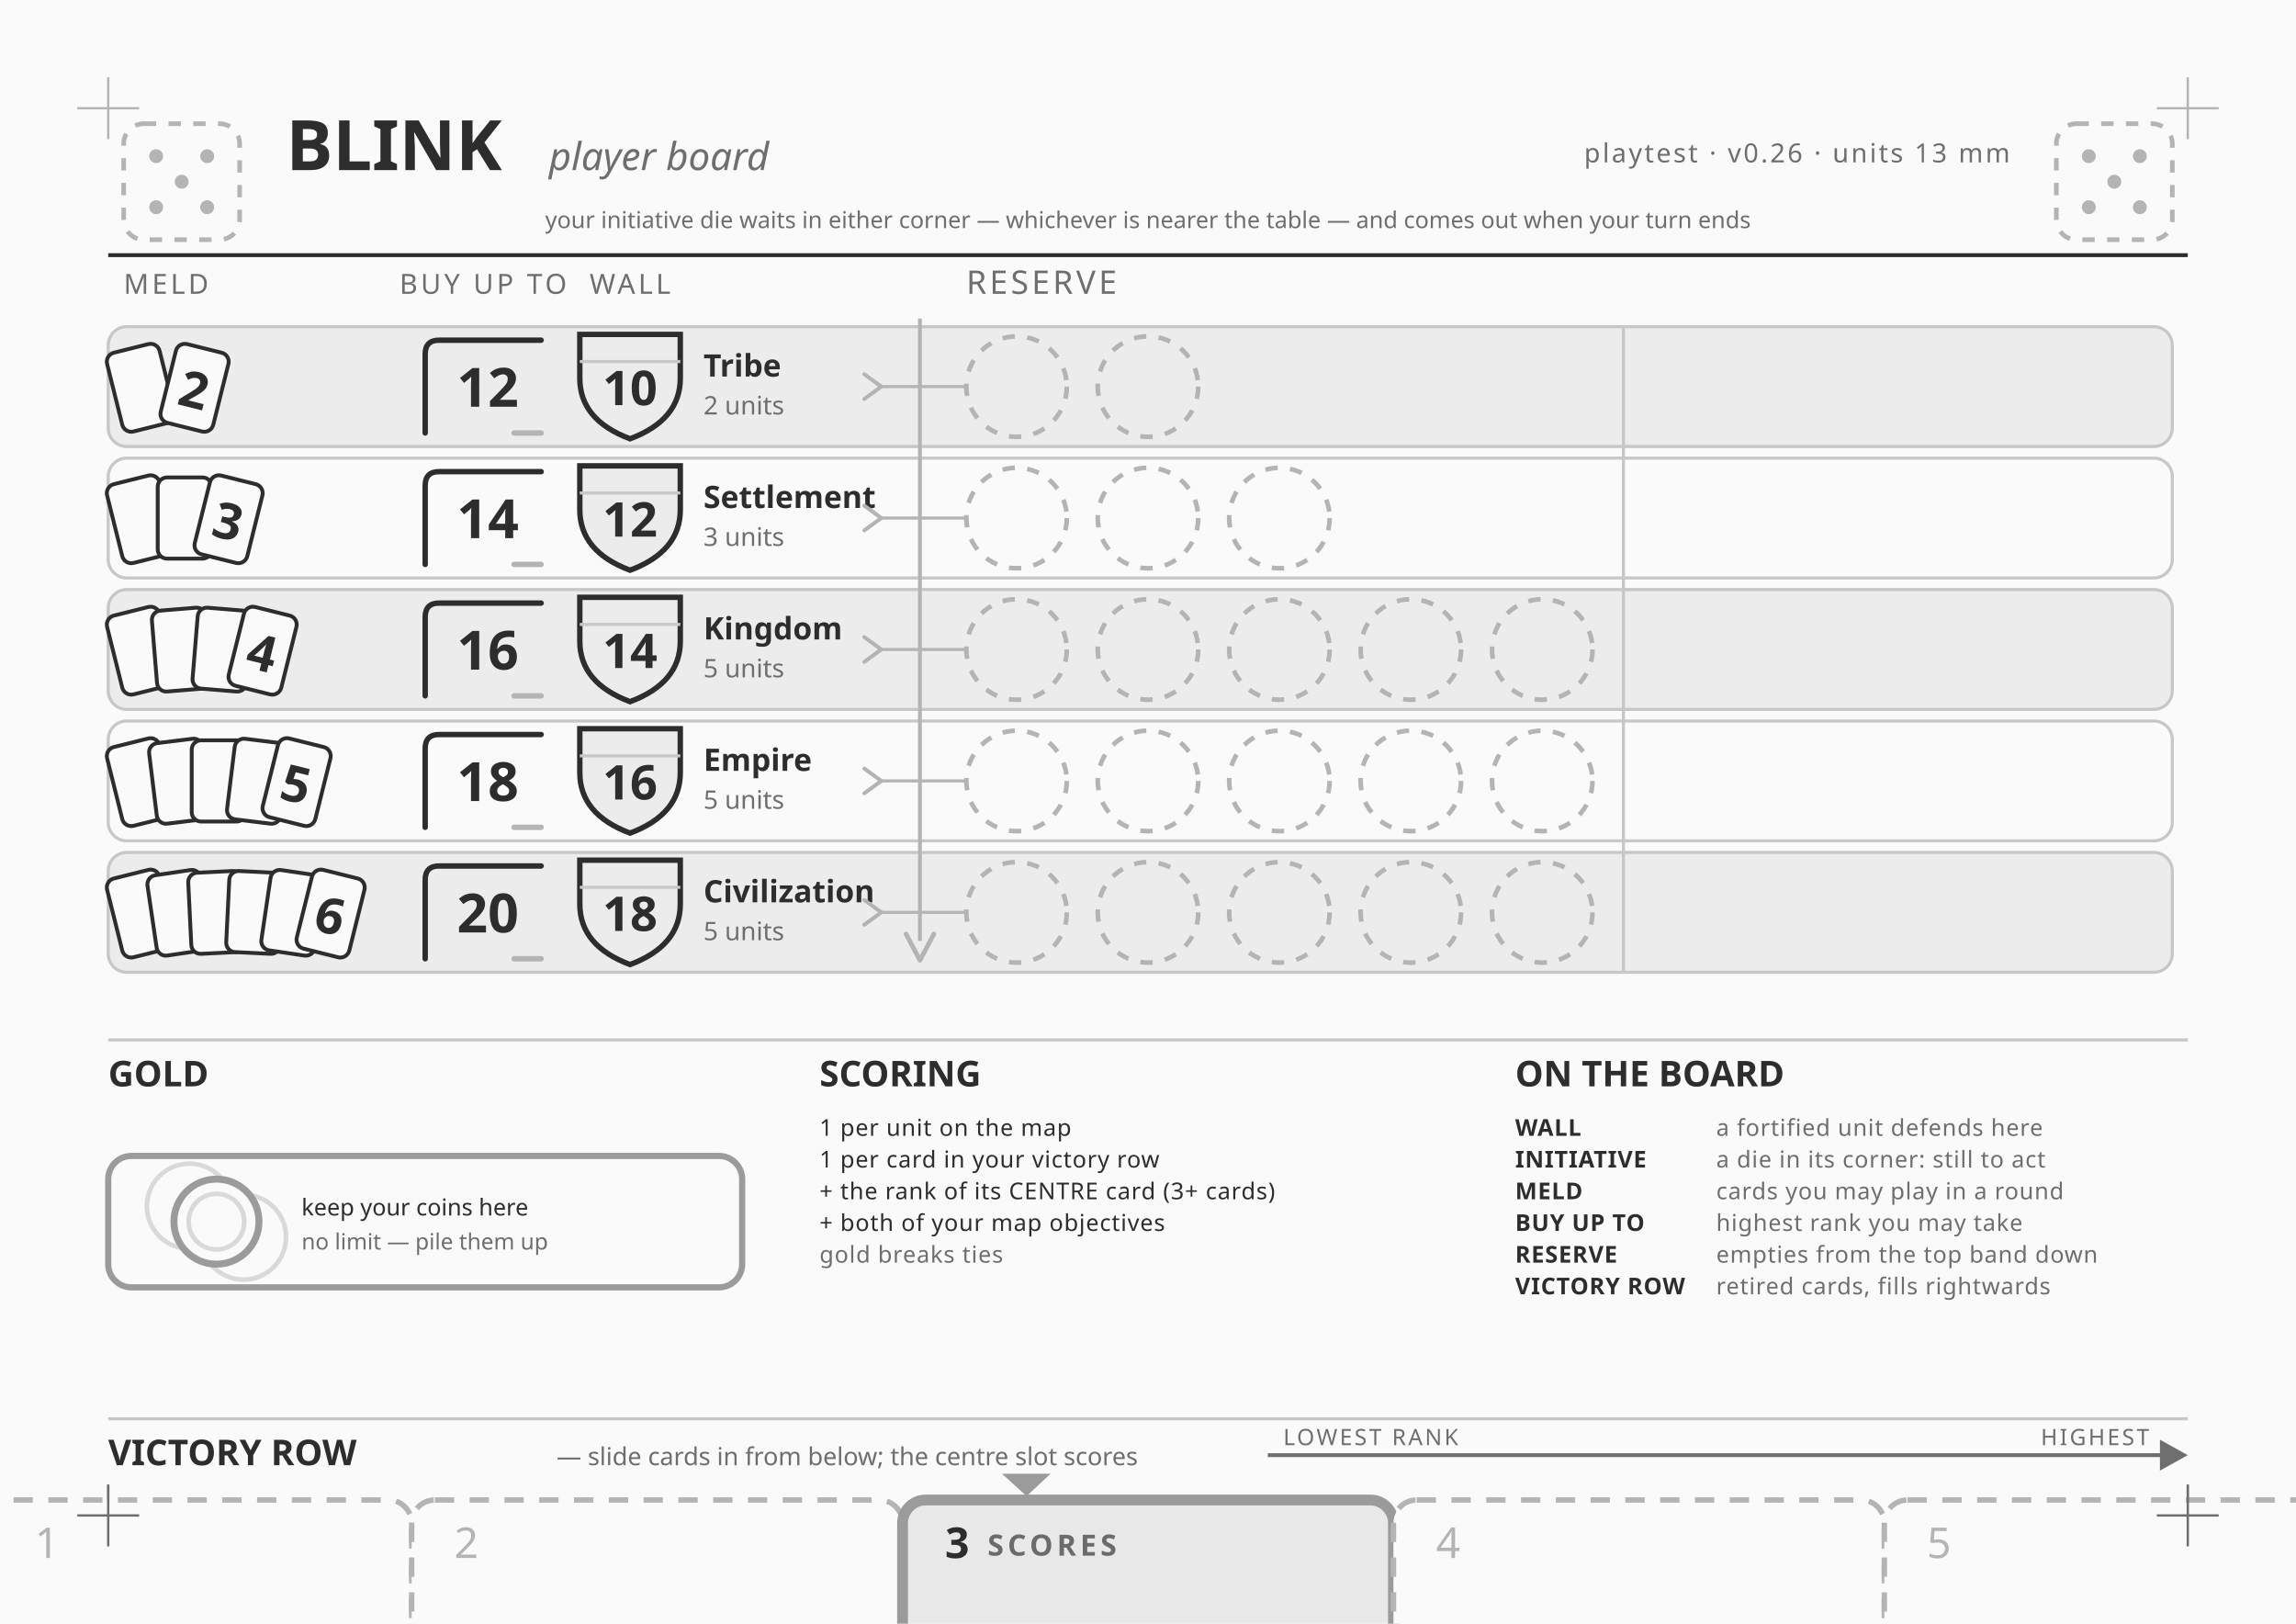
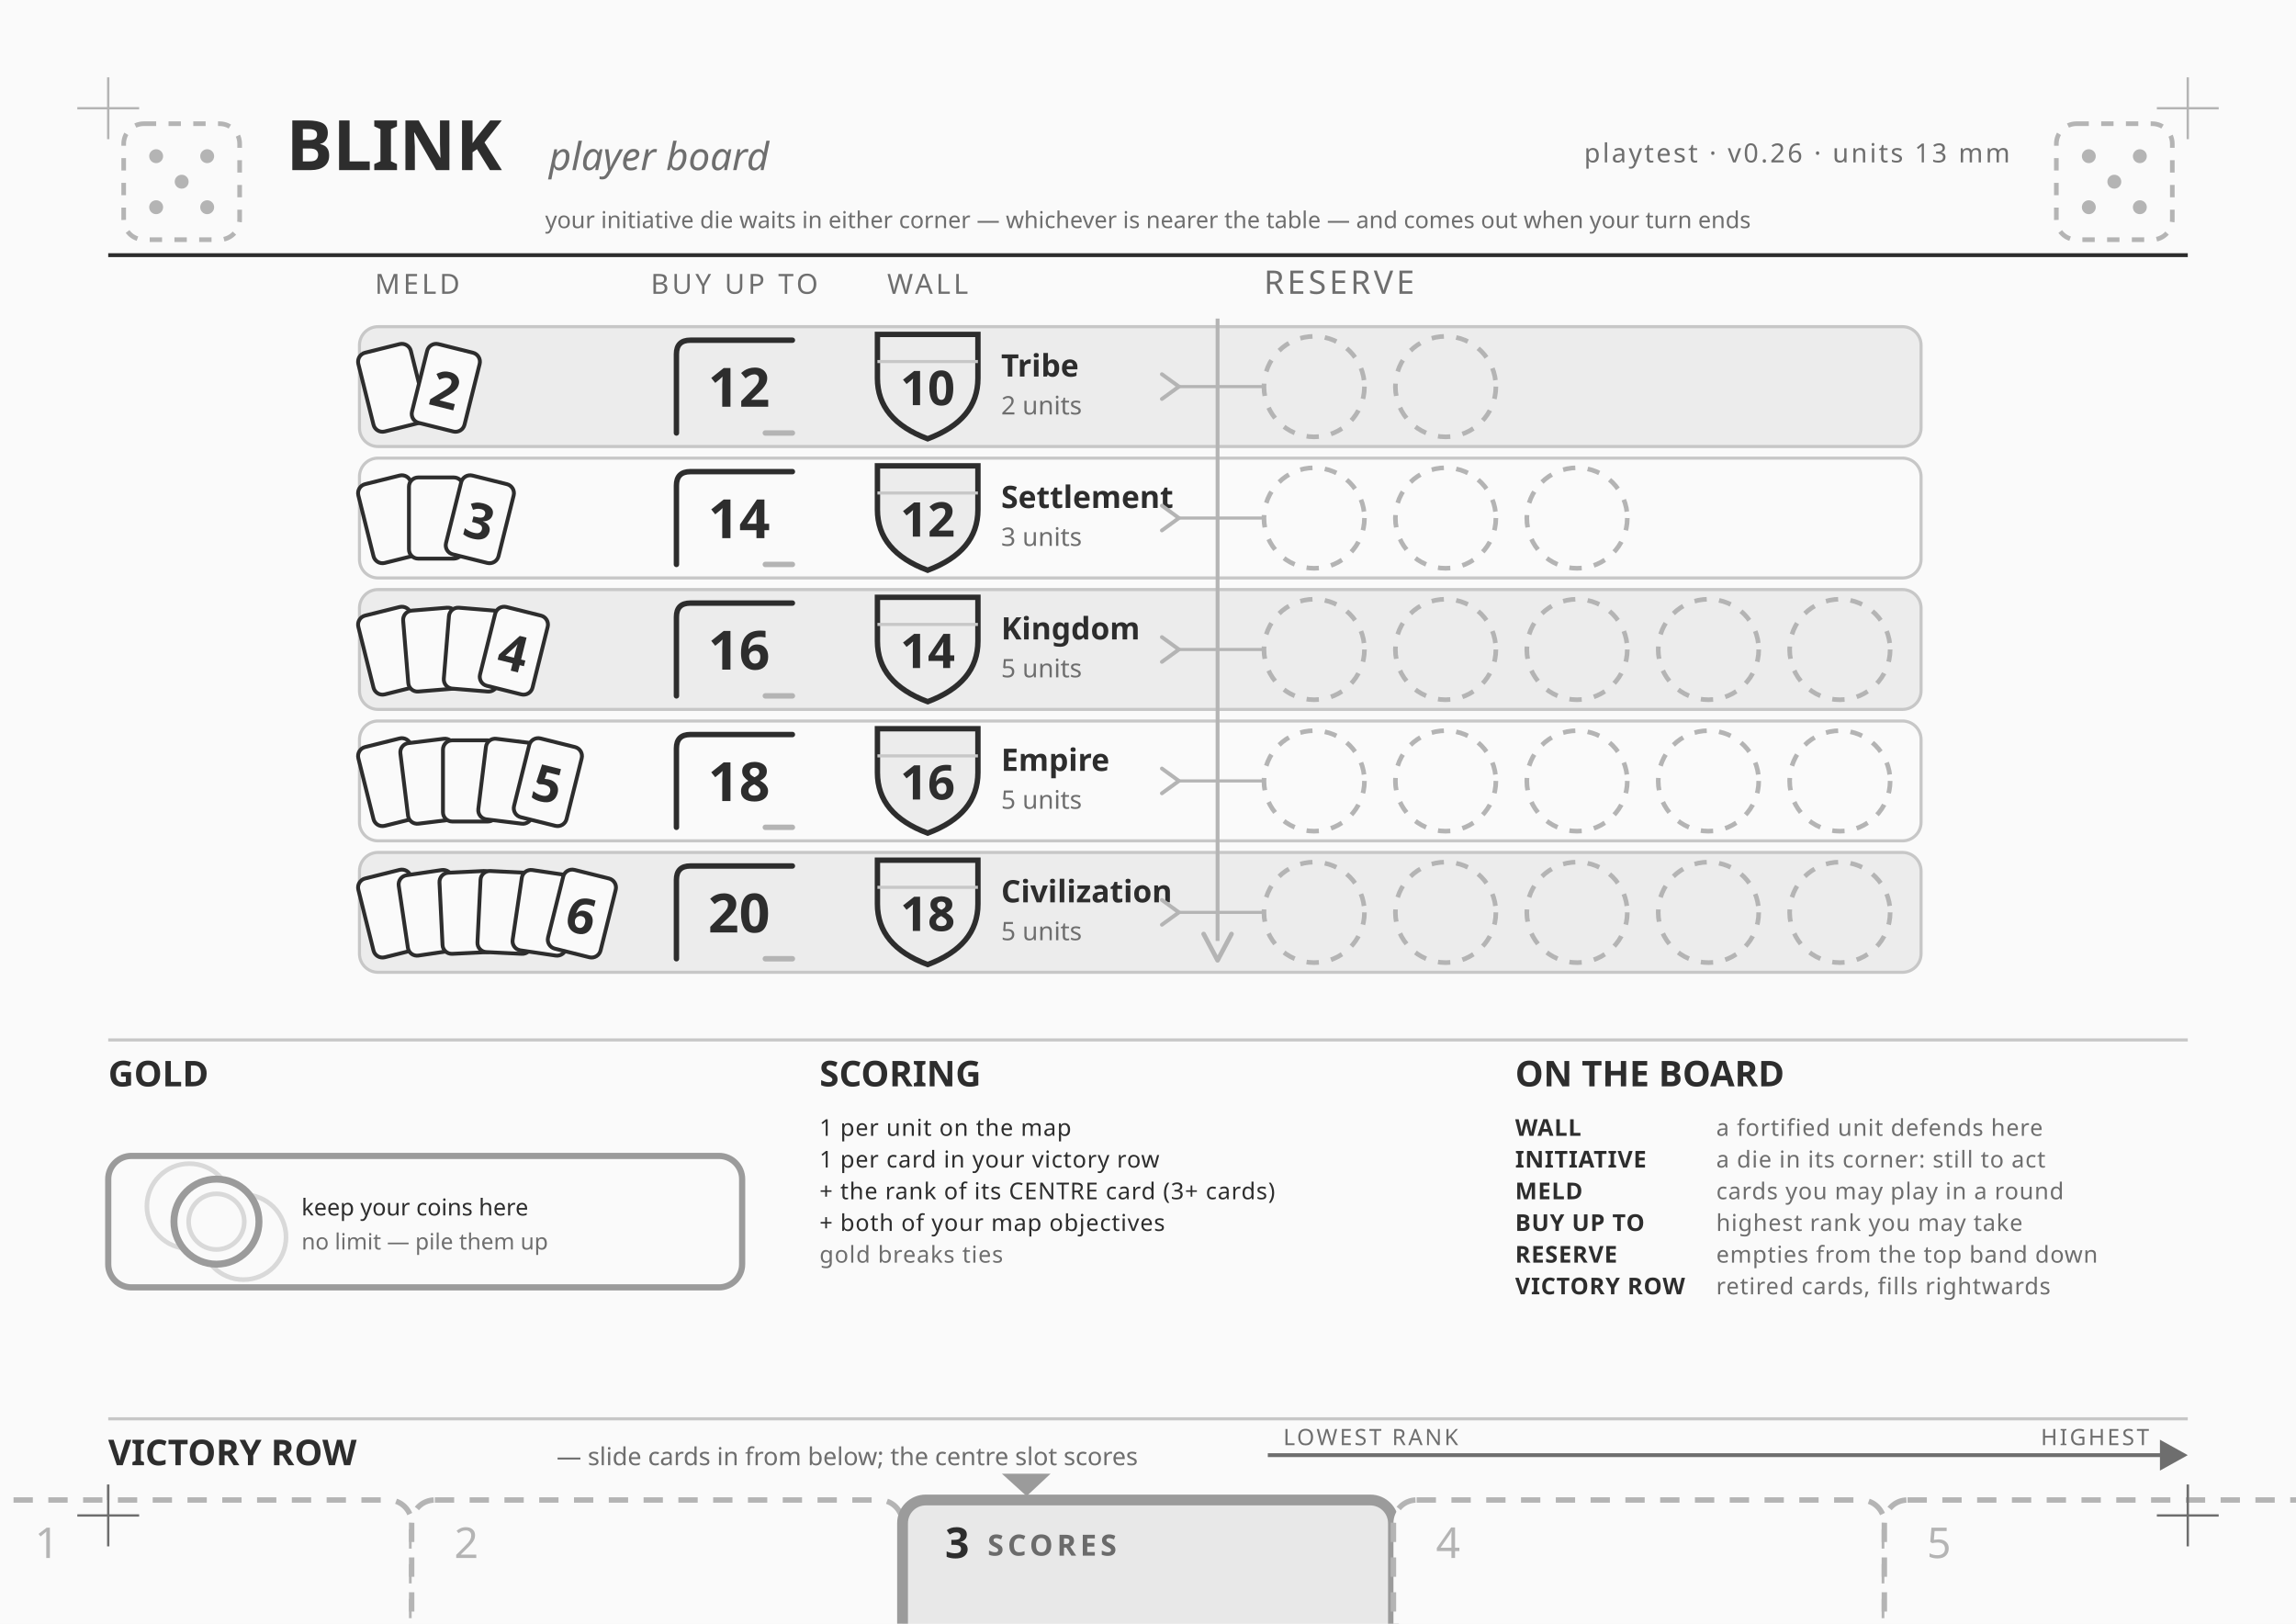
<svg xmlns="http://www.w3.org/2000/svg" width="297.0mm" height="210.0mm" viewBox="0 0 297.0 210.0">
  <defs>
    <pattern id="h-mountain" width="6" height="6" patternUnits="userSpaceOnUse">
      <rect width="6" height="6" fill="#fff" />
      <path d="M0 6 L6 0 M-1 1 L1 -1 M5 7 L7 5 M0 0 L6 6 M-1 5 L1 7 M5 -1 L7 1" stroke="#000" stroke-width=".55" />
    </pattern>
    <pattern id="h-forest" width="5" height="5" patternUnits="userSpaceOnUse">
      <rect width="5" height="5" fill="#fff" />
      <path d="M0 5 L5 0 M-1 1 L1 -1 M4 6 L6 4" stroke="#000" stroke-width=".6" />
    </pattern>
    <pattern id="h-plains" width="7" height="7" patternUnits="userSpaceOnUse">
      <rect width="7" height="7" fill="#fff" />
      <circle cx="1.6" cy="1.6" r=".65" fill="#000" />
      <circle cx="5.1" cy="5.1" r=".65" fill="#000" />
    </pattern>
    <pattern id="h-ocean" width="8" height="6" patternUnits="userSpaceOnUse">
      <rect width="8" height="6" fill="#fff" />
      <path d="M0 3 q2 -2.2 4 0 t4 0" fill="none" stroke="#000" stroke-width=".6" />
    </pattern>
  </defs>
  <rect x="0" y="0" width="297.0" height="210.0" fill="#FAFAFA" />
  <path d="M10.0 14.0 h8 M14.0 10.0 v8" stroke="#B4B4B4" stroke-width="0.3" />
  <path d="M279.0 14.0 h8 M283.0 10.0 v8" stroke="#B4B4B4" stroke-width="0.3" />
  <path d="M10.0 196.0 h8 M14.0 192.0 v8" stroke="#B4B4B4" stroke-width="0.3" />
  <path d="M279.0 196.0 h8 M283.0 192.0 v8" stroke="#B4B4B4" stroke-width="0.3" />
  <rect x="16.00" y="16.00" width="15.0" height="15.0" rx="2.6" fill="none" stroke="#B4B4B4" stroke-width="0.6" stroke-dasharray="1.6 1.6" />
  <circle cx="20.20" cy="20.20" r="0.9" fill="#B4B4B4" />
  <circle cx="26.80" cy="20.20" r="0.9" fill="#B4B4B4" />
  <circle cx="23.50" cy="23.50" r="0.9" fill="#B4B4B4" />
  <circle cx="20.20" cy="26.80" r="0.9" fill="#B4B4B4" />
  <circle cx="26.80" cy="26.80" r="0.9" fill="#B4B4B4" />
  <rect x="266.00" y="16.00" width="15.0" height="15.0" rx="2.6" fill="none" stroke="#B4B4B4" stroke-width="0.6" stroke-dasharray="1.6 1.6" />
  <circle cx="270.20" cy="20.20" r="0.9" fill="#B4B4B4" />
  <circle cx="276.80" cy="20.20" r="0.9" fill="#B4B4B4" />
  <circle cx="273.50" cy="23.50" r="0.9" fill="#B4B4B4" />
  <circle cx="270.20" cy="26.80" r="0.9" fill="#B4B4B4" />
  <circle cx="276.80" cy="26.80" r="0.9" fill="#B4B4B4" />
  <text x="37.00" y="22.00" font-family="IBM Plex Sans" font-size="9" fill="#2D2D2D" text-anchor="start" font-weight="600" letter-spacing="0" style="">BLINK</text>
  <text x="71.00" y="22.00" font-family="IBM Plex Sans" font-size="5" fill="#6E6E6E" text-anchor="start" font-weight="400" letter-spacing="0" style="font-style:italic">player board</text>
  <text x="260.00" y="21.00" font-family="IBM Plex Mono" font-size="3.4" fill="#6E6E6E" text-anchor="end" font-weight="400" letter-spacing="0.3" style="">playtest · v0.26 · units 13 mm</text>
  <text x="148.50" y="29.50" font-family="IBM Plex Mono" font-size="3.0" fill="#6E6E6E" text-anchor="middle" font-weight="400" letter-spacing="0" style="">your initiative die waits in either corner — whichever is nearer the table — and comes out when your turn ends</text>
  <line x1="14.0" y1="33.0" x2="283.0" y2="33.0" stroke="#2D2D2D" stroke-width="0.5" />
-   <text x="16.00" y="38.00" font-family="IBM Plex Mono" font-size="3.6" fill="#6E6E6E" text-anchor="start" font-weight="400" letter-spacing="0.4" style="">MELD</text>
-   <text x="62.50" y="38.00" font-family="IBM Plex Mono" font-size="3.6" fill="#6E6E6E" text-anchor="middle" font-weight="400" letter-spacing="0.4" style="">BUY UP TO</text>
-   <text x="81.50" y="38.00" font-family="IBM Plex Mono" font-size="3.6" fill="#6E6E6E" text-anchor="middle" font-weight="400" letter-spacing="0.4" style="">WALL</text>
-   <text x="125.00" y="38.00" font-family="IBM Plex Mono" font-size="4.2" fill="#6E6E6E" text-anchor="start" font-weight="400" letter-spacing="0.4" style="">RESERVE</text>
-   <rect x="14.0" y="42.25" width="267.0" height="15.5" rx="2.4" fill="#ECECEC" stroke="#C7C7C7" stroke-width="0.4" />
-   <g transform="rotate(-14.0 19.50 55.25)">
-     <rect x="16.00" y="44.75" width="7.0" height="10.5" rx="1.2" fill="#FAFAFA" stroke="#2D2D2D" stroke-width="0.5" />
-   </g>
-   <g transform="rotate(14.0 23.90 55.25)">
-     <rect x="20.40" y="44.75" width="7.0" height="10.5" rx="1.2" fill="#FAFAFA" stroke="#2D2D2D" stroke-width="0.5" />
-     <text x="23.90" y="52.60" font-family="IBM Plex Sans" font-size="6.5" fill="#2D2D2D" text-anchor="middle" font-weight="700" letter-spacing="0" style="">2</text>
-   </g>
-   <path d="M55.00 56.00 L55.00 45.80 Q55.00 44.00 56.80 44.00 L70.00 44.00" fill="none" stroke="#2D2D2D" stroke-width="0.7" stroke-linecap="round" />
-   <path d="M70.00 56.00 l-3.5 0" fill="none" stroke="#B4B4B4" stroke-width="0.7" stroke-linecap="round" />
-   <text x="63.10" y="52.60" font-family="IBM Plex Sans" font-size="7.0" fill="#2D2D2D" text-anchor="middle" font-weight="700" letter-spacing="0" style="">12</text>
-   <path d="M75.00 43.25 h13.00 v5.67 q0 5.40 -6.50 7.83 q-6.50 -2.43 -6.50 -7.83 Z" fill="#ECECEC" stroke="#2D2D2D" stroke-width="0.7" />
-   <path d="M75.00 46.76 h13.00" stroke="#C7C7C7" stroke-width="0.4" fill="none" />
-   <text x="81.50" y="52.40" font-family="IBM Plex Sans" font-size="6.2" fill="#2D2D2D" text-anchor="middle" font-weight="600" letter-spacing="0" style="">10</text>
-   <text x="91.00" y="48.70" font-family="IBM Plex Sans" font-size="4.0" fill="#2D2D2D" text-anchor="start" font-weight="600" letter-spacing="0" style="">Tribe</text>
-   <text x="91.00" y="53.60" font-family="IBM Plex Mono" font-size="3.3" fill="#6E6E6E" text-anchor="start" font-weight="400" letter-spacing="0" style="">2 units</text>
-   <path d="M125.0 50.0 L114.0 50.0" fill="none" stroke="#B4B4B4" stroke-width="0.4" />
-   <path d="M111.8 48.4 l2.2 1.6 l-2.2 1.6" fill="none" stroke="#B4B4B4" stroke-width="0.5" stroke-linecap="round" stroke-linejoin="round" />
-   <circle cx="131.50" cy="50.00" r="6.50" fill="none" stroke="#B4B4B4" stroke-width="0.6" stroke-dasharray="1.6 1.6" />
-   <circle cx="148.50" cy="50.00" r="6.50" fill="none" stroke="#B4B4B4" stroke-width="0.6" stroke-dasharray="1.6 1.6" />
-   <rect x="14.0" y="59.25" width="267.0" height="15.5" rx="2.4" fill="#FAFAFA" stroke="#C7C7C7" stroke-width="0.4" />
-   <g transform="rotate(-14.0 19.50 72.25)">
-     <rect x="16.00" y="61.75" width="7.0" height="10.5" rx="1.2" fill="#FAFAFA" stroke="#2D2D2D" stroke-width="0.5" />
-   </g>
-   <g transform="rotate(0.0 23.90 72.25)">
-     <rect x="20.40" y="61.75" width="7.0" height="10.5" rx="1.2" fill="#FAFAFA" stroke="#2D2D2D" stroke-width="0.5" />
-   </g>
-   <g transform="rotate(14.0 28.30 72.25)">
-     <rect x="24.80" y="61.75" width="7.0" height="10.5" rx="1.2" fill="#FAFAFA" stroke="#2D2D2D" stroke-width="0.5" />
-     <text x="28.30" y="69.60" font-family="IBM Plex Sans" font-size="6.5" fill="#2D2D2D" text-anchor="middle" font-weight="700" letter-spacing="0" style="">3</text>
-   </g>
-   <path d="M55.00 73.00 L55.00 62.80 Q55.00 61.00 56.80 61.00 L70.00 61.00" fill="none" stroke="#2D2D2D" stroke-width="0.7" stroke-linecap="round" />
-   <path d="M70.00 73.00 l-3.5 0" fill="none" stroke="#B4B4B4" stroke-width="0.7" stroke-linecap="round" />
-   <text x="63.10" y="69.60" font-family="IBM Plex Sans" font-size="7.0" fill="#2D2D2D" text-anchor="middle" font-weight="700" letter-spacing="0" style="">14</text>
-   <path d="M75.00 60.25 h13.00 v5.67 q0 5.40 -6.50 7.83 q-6.50 -2.43 -6.50 -7.83 Z" fill="#ECECEC" stroke="#2D2D2D" stroke-width="0.7" />
-   <path d="M75.00 63.76 h13.00" stroke="#C7C7C7" stroke-width="0.4" fill="none" />
-   <text x="81.50" y="69.40" font-family="IBM Plex Sans" font-size="6.2" fill="#2D2D2D" text-anchor="middle" font-weight="600" letter-spacing="0" style="">12</text>
-   <text x="91.00" y="65.70" font-family="IBM Plex Sans" font-size="4.0" fill="#2D2D2D" text-anchor="start" font-weight="600" letter-spacing="0" style="">Settlement</text>
-   <text x="91.00" y="70.60" font-family="IBM Plex Mono" font-size="3.3" fill="#6E6E6E" text-anchor="start" font-weight="400" letter-spacing="0" style="">3 units</text>
-   <path d="M125.0 67.0 L114.0 67.0" fill="none" stroke="#B4B4B4" stroke-width="0.4" />
-   <path d="M111.8 65.4 l2.2 1.6 l-2.2 1.6" fill="none" stroke="#B4B4B4" stroke-width="0.5" stroke-linecap="round" stroke-linejoin="round" />
-   <circle cx="131.50" cy="67.00" r="6.50" fill="none" stroke="#B4B4B4" stroke-width="0.6" stroke-dasharray="1.6 1.6" />
-   <circle cx="148.50" cy="67.00" r="6.50" fill="none" stroke="#B4B4B4" stroke-width="0.6" stroke-dasharray="1.6 1.6" />
-   <circle cx="165.50" cy="67.00" r="6.50" fill="none" stroke="#B4B4B4" stroke-width="0.6" stroke-dasharray="1.6 1.6" />
-   <rect x="14.0" y="76.25" width="267.0" height="15.5" rx="2.4" fill="#ECECEC" stroke="#C7C7C7" stroke-width="0.4" />
-   <g transform="rotate(-14.0 19.50 89.25)">
-     <rect x="16.00" y="78.75" width="7.0" height="10.5" rx="1.2" fill="#FAFAFA" stroke="#2D2D2D" stroke-width="0.5" />
-   </g>
-   <g transform="rotate(-4.7 23.90 89.25)">
-     <rect x="20.40" y="78.75" width="7.0" height="10.5" rx="1.2" fill="#FAFAFA" stroke="#2D2D2D" stroke-width="0.5" />
-   </g>
-   <g transform="rotate(4.7 28.30 89.25)">
-     <rect x="24.80" y="78.75" width="7.0" height="10.5" rx="1.2" fill="#FAFAFA" stroke="#2D2D2D" stroke-width="0.5" />
-   </g>
-   <g transform="rotate(14.0 32.70 89.25)">
-     <rect x="29.20" y="78.75" width="7.0" height="10.5" rx="1.2" fill="#FAFAFA" stroke="#2D2D2D" stroke-width="0.5" />
-     <text x="32.70" y="86.60" font-family="IBM Plex Sans" font-size="6.5" fill="#2D2D2D" text-anchor="middle" font-weight="700" letter-spacing="0" style="">4</text>
-   </g>
-   <path d="M55.00 90.00 L55.00 79.80 Q55.00 78.00 56.80 78.00 L70.00 78.00" fill="none" stroke="#2D2D2D" stroke-width="0.7" stroke-linecap="round" />
-   <path d="M70.00 90.00 l-3.5 0" fill="none" stroke="#B4B4B4" stroke-width="0.7" stroke-linecap="round" />
-   <text x="63.10" y="86.60" font-family="IBM Plex Sans" font-size="7.0" fill="#2D2D2D" text-anchor="middle" font-weight="700" letter-spacing="0" style="">16</text>
-   <path d="M75.00 77.25 h13.00 v5.67 q0 5.40 -6.50 7.83 q-6.50 -2.43 -6.50 -7.83 Z" fill="#ECECEC" stroke="#2D2D2D" stroke-width="0.7" />
-   <path d="M75.00 80.76 h13.00" stroke="#C7C7C7" stroke-width="0.4" fill="none" />
-   <text x="81.50" y="86.40" font-family="IBM Plex Sans" font-size="6.2" fill="#2D2D2D" text-anchor="middle" font-weight="600" letter-spacing="0" style="">14</text>
-   <text x="91.00" y="82.70" font-family="IBM Plex Sans" font-size="4.0" fill="#2D2D2D" text-anchor="start" font-weight="600" letter-spacing="0" style="">Kingdom</text>
-   <text x="91.00" y="87.60" font-family="IBM Plex Mono" font-size="3.3" fill="#6E6E6E" text-anchor="start" font-weight="400" letter-spacing="0" style="">5 units</text>
-   <path d="M125.0 84.0 L114.0 84.0" fill="none" stroke="#B4B4B4" stroke-width="0.4" />
-   <path d="M111.8 82.4 l2.2 1.6 l-2.2 1.6" fill="none" stroke="#B4B4B4" stroke-width="0.5" stroke-linecap="round" stroke-linejoin="round" />
-   <circle cx="131.50" cy="84.00" r="6.50" fill="none" stroke="#B4B4B4" stroke-width="0.6" stroke-dasharray="1.6 1.6" />
-   <circle cx="148.50" cy="84.00" r="6.50" fill="none" stroke="#B4B4B4" stroke-width="0.6" stroke-dasharray="1.6 1.6" />
-   <circle cx="165.50" cy="84.00" r="6.50" fill="none" stroke="#B4B4B4" stroke-width="0.6" stroke-dasharray="1.6 1.6" />
-   <circle cx="182.50" cy="84.00" r="6.50" fill="none" stroke="#B4B4B4" stroke-width="0.6" stroke-dasharray="1.6 1.6" />
-   <circle cx="199.50" cy="84.00" r="6.50" fill="none" stroke="#B4B4B4" stroke-width="0.6" stroke-dasharray="1.6 1.6" />
-   <rect x="14.0" y="93.25" width="267.0" height="15.5" rx="2.4" fill="#FAFAFA" stroke="#C7C7C7" stroke-width="0.4" />
-   <g transform="rotate(-14.0 19.50 106.25)">
-     <rect x="16.00" y="95.75" width="7.0" height="10.5" rx="1.2" fill="#FAFAFA" stroke="#2D2D2D" stroke-width="0.5" />
-   </g>
-   <g transform="rotate(-7.0 23.90 106.25)">
-     <rect x="20.40" y="95.75" width="7.0" height="10.5" rx="1.2" fill="#FAFAFA" stroke="#2D2D2D" stroke-width="0.5" />
-   </g>
-   <g transform="rotate(0.0 28.30 106.25)">
-     <rect x="24.80" y="95.75" width="7.0" height="10.5" rx="1.2" fill="#FAFAFA" stroke="#2D2D2D" stroke-width="0.5" />
-   </g>
-   <g transform="rotate(7.0 32.70 106.25)">
-     <rect x="29.20" y="95.75" width="7.0" height="10.5" rx="1.2" fill="#FAFAFA" stroke="#2D2D2D" stroke-width="0.5" />
-   </g>
-   <g transform="rotate(14.0 37.10 106.25)">
-     <rect x="33.60" y="95.75" width="7.0" height="10.5" rx="1.2" fill="#FAFAFA" stroke="#2D2D2D" stroke-width="0.5" />
-     <text x="37.10" y="103.60" font-family="IBM Plex Sans" font-size="6.5" fill="#2D2D2D" text-anchor="middle" font-weight="700" letter-spacing="0" style="">5</text>
-   </g>
-   <path d="M55.00 107.00 L55.00 96.80 Q55.00 95.00 56.80 95.00 L70.00 95.00" fill="none" stroke="#2D2D2D" stroke-width="0.7" stroke-linecap="round" />
-   <path d="M70.00 107.00 l-3.5 0" fill="none" stroke="#B4B4B4" stroke-width="0.7" stroke-linecap="round" />
-   <text x="63.10" y="103.60" font-family="IBM Plex Sans" font-size="7.0" fill="#2D2D2D" text-anchor="middle" font-weight="700" letter-spacing="0" style="">18</text>
-   <path d="M75.00 94.25 h13.00 v5.67 q0 5.40 -6.50 7.83 q-6.50 -2.43 -6.50 -7.83 Z" fill="#ECECEC" stroke="#2D2D2D" stroke-width="0.7" />
-   <path d="M75.00 97.76 h13.00" stroke="#C7C7C7" stroke-width="0.4" fill="none" />
-   <text x="81.50" y="103.40" font-family="IBM Plex Sans" font-size="6.2" fill="#2D2D2D" text-anchor="middle" font-weight="600" letter-spacing="0" style="">16</text>
-   <text x="91.00" y="99.70" font-family="IBM Plex Sans" font-size="4.0" fill="#2D2D2D" text-anchor="start" font-weight="600" letter-spacing="0" style="">Empire</text>
-   <text x="91.00" y="104.60" font-family="IBM Plex Mono" font-size="3.3" fill="#6E6E6E" text-anchor="start" font-weight="400" letter-spacing="0" style="">5 units</text>
-   <path d="M125.0 101.0 L114.0 101.0" fill="none" stroke="#B4B4B4" stroke-width="0.4" />
-   <path d="M111.8 99.4 l2.2 1.6 l-2.2 1.6" fill="none" stroke="#B4B4B4" stroke-width="0.5" stroke-linecap="round" stroke-linejoin="round" />
-   <circle cx="131.50" cy="101.00" r="6.50" fill="none" stroke="#B4B4B4" stroke-width="0.6" stroke-dasharray="1.6 1.6" />
-   <circle cx="148.50" cy="101.00" r="6.50" fill="none" stroke="#B4B4B4" stroke-width="0.6" stroke-dasharray="1.6 1.6" />
-   <circle cx="165.50" cy="101.00" r="6.50" fill="none" stroke="#B4B4B4" stroke-width="0.6" stroke-dasharray="1.6 1.6" />
-   <circle cx="182.50" cy="101.00" r="6.50" fill="none" stroke="#B4B4B4" stroke-width="0.6" stroke-dasharray="1.6 1.6" />
-   <circle cx="199.50" cy="101.00" r="6.50" fill="none" stroke="#B4B4B4" stroke-width="0.6" stroke-dasharray="1.6 1.6" />
-   <rect x="14.0" y="110.25" width="267.0" height="15.5" rx="2.4" fill="#ECECEC" stroke="#C7C7C7" stroke-width="0.4" />
-   <g transform="rotate(-14.0 19.50 123.25)">
-     <rect x="16.00" y="112.75" width="7.0" height="10.5" rx="1.2" fill="#FAFAFA" stroke="#2D2D2D" stroke-width="0.5" />
-   </g>
-   <g transform="rotate(-8.4 23.90 123.25)">
-     <rect x="20.40" y="112.75" width="7.0" height="10.5" rx="1.2" fill="#FAFAFA" stroke="#2D2D2D" stroke-width="0.5" />
-   </g>
-   <g transform="rotate(-2.8 28.30 123.25)">
-     <rect x="24.80" y="112.75" width="7.0" height="10.5" rx="1.2" fill="#FAFAFA" stroke="#2D2D2D" stroke-width="0.5" />
-   </g>
-   <g transform="rotate(2.8 32.70 123.25)">
-     <rect x="29.20" y="112.75" width="7.0" height="10.5" rx="1.2" fill="#FAFAFA" stroke="#2D2D2D" stroke-width="0.5" />
-   </g>
-   <g transform="rotate(8.4 37.10 123.25)">
-     <rect x="33.60" y="112.75" width="7.0" height="10.5" rx="1.2" fill="#FAFAFA" stroke="#2D2D2D" stroke-width="0.5" />
-   </g>
-   <g transform="rotate(14.0 41.50 123.25)">
-     <rect x="38.00" y="112.75" width="7.0" height="10.5" rx="1.2" fill="#FAFAFA" stroke="#2D2D2D" stroke-width="0.5" />
-     <text x="41.50" y="120.60" font-family="IBM Plex Sans" font-size="6.5" fill="#2D2D2D" text-anchor="middle" font-weight="700" letter-spacing="0" style="">6</text>
-   </g>
-   <path d="M55.00 124.00 L55.00 113.80 Q55.00 112.00 56.80 112.00 L70.00 112.00" fill="none" stroke="#2D2D2D" stroke-width="0.7" stroke-linecap="round" />
-   <path d="M70.00 124.00 l-3.5 0" fill="none" stroke="#B4B4B4" stroke-width="0.7" stroke-linecap="round" />
-   <text x="63.10" y="120.60" font-family="IBM Plex Sans" font-size="7.0" fill="#2D2D2D" text-anchor="middle" font-weight="700" letter-spacing="0" style="">20</text>
-   <path d="M75.00 111.25 h13.00 v5.67 q0 5.40 -6.50 7.83 q-6.50 -2.43 -6.50 -7.83 Z" fill="#ECECEC" stroke="#2D2D2D" stroke-width="0.7" />
-   <path d="M75.00 114.76 h13.00" stroke="#C7C7C7" stroke-width="0.4" fill="none" />
-   <text x="81.50" y="120.40" font-family="IBM Plex Sans" font-size="6.2" fill="#2D2D2D" text-anchor="middle" font-weight="600" letter-spacing="0" style="">18</text>
-   <text x="91.00" y="116.70" font-family="IBM Plex Sans" font-size="4.0" fill="#2D2D2D" text-anchor="start" font-weight="600" letter-spacing="0" style="">Civilization</text>
-   <text x="91.00" y="121.60" font-family="IBM Plex Mono" font-size="3.3" fill="#6E6E6E" text-anchor="start" font-weight="400" letter-spacing="0" style="">5 units</text>
-   <path d="M125.0 118.0 L114.0 118.0" fill="none" stroke="#B4B4B4" stroke-width="0.4" />
-   <path d="M111.8 116.4 l2.2 1.6 l-2.2 1.6" fill="none" stroke="#B4B4B4" stroke-width="0.5" stroke-linecap="round" stroke-linejoin="round" />
-   <circle cx="131.50" cy="118.00" r="6.50" fill="none" stroke="#B4B4B4" stroke-width="0.6" stroke-dasharray="1.6 1.6" />
-   <circle cx="148.50" cy="118.00" r="6.50" fill="none" stroke="#B4B4B4" stroke-width="0.6" stroke-dasharray="1.6 1.6" />
-   <circle cx="165.50" cy="118.00" r="6.50" fill="none" stroke="#B4B4B4" stroke-width="0.6" stroke-dasharray="1.6 1.6" />
-   <circle cx="182.50" cy="118.00" r="6.50" fill="none" stroke="#B4B4B4" stroke-width="0.6" stroke-dasharray="1.6 1.6" />
-   <circle cx="199.50" cy="118.00" r="6.50" fill="none" stroke="#B4B4B4" stroke-width="0.6" stroke-dasharray="1.6 1.6" />
-   <path d="M119.0 41.2 L119.0 121.7" fill="none" stroke="#B4B4B4" stroke-width="0.5" />
-   <path d="M117.2 120.8 L119.0 124.2 L120.8 120.8" fill="none" stroke="#B4B4B4" stroke-width="0.6" stroke-linecap="round" stroke-linejoin="round" />
-   <line x1="210.0" y1="42.25" x2="210.0" y2="125.75" stroke="#C7C7C7" stroke-width="0.4" />
+   <text x="48.50" y="38.00" font-family="IBM Plex Mono" font-size="3.6" fill="#6E6E6E" text-anchor="start" font-weight="400" letter-spacing="0.4" style="">MELD</text>
+   <text x="95.00" y="38.00" font-family="IBM Plex Mono" font-size="3.6" fill="#6E6E6E" text-anchor="middle" font-weight="400" letter-spacing="0.4" style="">BUY UP TO</text>
+   <text x="120.00" y="38.00" font-family="IBM Plex Mono" font-size="3.6" fill="#6E6E6E" text-anchor="middle" font-weight="400" letter-spacing="0.4" style="">WALL</text>
+   <text x="163.50" y="38.00" font-family="IBM Plex Mono" font-size="4.2" fill="#6E6E6E" text-anchor="start" font-weight="400" letter-spacing="0.4" style="">RESERVE</text>
+   <rect x="46.5" y="42.25" width="202.00" height="15.5" rx="2.4" fill="#ECECEC" stroke="#C7C7C7" stroke-width="0.4" />
+   <g transform="rotate(-14.0 52.00 55.25)">
+     <rect x="48.50" y="44.75" width="7.0" height="10.5" rx="1.2" fill="#FAFAFA" stroke="#2D2D2D" stroke-width="0.5" />
+   </g>
+   <g transform="rotate(14.0 56.40 55.25)">
+     <rect x="52.90" y="44.75" width="7.0" height="10.5" rx="1.2" fill="#FAFAFA" stroke="#2D2D2D" stroke-width="0.5" />
+     <text x="56.40" y="52.60" font-family="IBM Plex Sans" font-size="6.5" fill="#2D2D2D" text-anchor="middle" font-weight="700" letter-spacing="0" style="">2</text>
+   </g>
+   <path d="M87.50 56.00 L87.50 45.80 Q87.50 44.00 89.30 44.00 L102.50 44.00" fill="none" stroke="#2D2D2D" stroke-width="0.7" stroke-linecap="round" />
+   <path d="M102.50 56.00 l-3.5 0" fill="none" stroke="#B4B4B4" stroke-width="0.7" stroke-linecap="round" />
+   <text x="95.60" y="52.60" font-family="IBM Plex Sans" font-size="7.0" fill="#2D2D2D" text-anchor="middle" font-weight="700" letter-spacing="0" style="">12</text>
+   <path d="M113.50 43.25 h13.00 v5.67 q0 5.40 -6.50 7.83 q-6.50 -2.43 -6.50 -7.83 Z" fill="#ECECEC" stroke="#2D2D2D" stroke-width="0.7" />
+   <path d="M113.50 46.76 h13.00" stroke="#C7C7C7" stroke-width="0.4" fill="none" />
+   <text x="120.00" y="52.40" font-family="IBM Plex Sans" font-size="6.2" fill="#2D2D2D" text-anchor="middle" font-weight="600" letter-spacing="0" style="">10</text>
+   <text x="129.50" y="48.70" font-family="IBM Plex Sans" font-size="4.0" fill="#2D2D2D" text-anchor="start" font-weight="600" letter-spacing="0" style="">Tribe</text>
+   <text x="129.50" y="53.60" font-family="IBM Plex Mono" font-size="3.3" fill="#6E6E6E" text-anchor="start" font-weight="400" letter-spacing="0" style="">2 units</text>
+   <path d="M163.5 50.0 L152.5 50.0" fill="none" stroke="#B4B4B4" stroke-width="0.4" />
+   <path d="M150.3 48.4 l2.2 1.6 l-2.2 1.6" fill="none" stroke="#B4B4B4" stroke-width="0.5" stroke-linecap="round" stroke-linejoin="round" />
+   <circle cx="170.00" cy="50.00" r="6.50" fill="none" stroke="#B4B4B4" stroke-width="0.6" stroke-dasharray="1.6 1.6" />
+   <circle cx="187.00" cy="50.00" r="6.50" fill="none" stroke="#B4B4B4" stroke-width="0.6" stroke-dasharray="1.6 1.6" />
+   <rect x="46.5" y="59.25" width="202.00" height="15.5" rx="2.4" fill="#FAFAFA" stroke="#C7C7C7" stroke-width="0.4" />
+   <g transform="rotate(-14.0 52.00 72.25)">
+     <rect x="48.50" y="61.75" width="7.0" height="10.5" rx="1.2" fill="#FAFAFA" stroke="#2D2D2D" stroke-width="0.5" />
+   </g>
+   <g transform="rotate(0.0 56.40 72.25)">
+     <rect x="52.90" y="61.75" width="7.0" height="10.5" rx="1.2" fill="#FAFAFA" stroke="#2D2D2D" stroke-width="0.5" />
+   </g>
+   <g transform="rotate(14.0 60.80 72.25)">
+     <rect x="57.30" y="61.75" width="7.0" height="10.5" rx="1.2" fill="#FAFAFA" stroke="#2D2D2D" stroke-width="0.5" />
+     <text x="60.80" y="69.60" font-family="IBM Plex Sans" font-size="6.5" fill="#2D2D2D" text-anchor="middle" font-weight="700" letter-spacing="0" style="">3</text>
+   </g>
+   <path d="M87.50 73.00 L87.50 62.80 Q87.50 61.00 89.30 61.00 L102.50 61.00" fill="none" stroke="#2D2D2D" stroke-width="0.7" stroke-linecap="round" />
+   <path d="M102.50 73.00 l-3.5 0" fill="none" stroke="#B4B4B4" stroke-width="0.7" stroke-linecap="round" />
+   <text x="95.60" y="69.60" font-family="IBM Plex Sans" font-size="7.0" fill="#2D2D2D" text-anchor="middle" font-weight="700" letter-spacing="0" style="">14</text>
+   <path d="M113.50 60.25 h13.00 v5.67 q0 5.40 -6.50 7.83 q-6.50 -2.43 -6.50 -7.83 Z" fill="#ECECEC" stroke="#2D2D2D" stroke-width="0.7" />
+   <path d="M113.50 63.76 h13.00" stroke="#C7C7C7" stroke-width="0.4" fill="none" />
+   <text x="120.00" y="69.40" font-family="IBM Plex Sans" font-size="6.2" fill="#2D2D2D" text-anchor="middle" font-weight="600" letter-spacing="0" style="">12</text>
+   <text x="129.50" y="65.70" font-family="IBM Plex Sans" font-size="4.0" fill="#2D2D2D" text-anchor="start" font-weight="600" letter-spacing="0" style="">Settlement</text>
+   <text x="129.50" y="70.60" font-family="IBM Plex Mono" font-size="3.3" fill="#6E6E6E" text-anchor="start" font-weight="400" letter-spacing="0" style="">3 units</text>
+   <path d="M163.5 67.0 L152.5 67.0" fill="none" stroke="#B4B4B4" stroke-width="0.4" />
+   <path d="M150.3 65.4 l2.2 1.6 l-2.2 1.6" fill="none" stroke="#B4B4B4" stroke-width="0.5" stroke-linecap="round" stroke-linejoin="round" />
+   <circle cx="170.00" cy="67.00" r="6.50" fill="none" stroke="#B4B4B4" stroke-width="0.6" stroke-dasharray="1.6 1.6" />
+   <circle cx="187.00" cy="67.00" r="6.50" fill="none" stroke="#B4B4B4" stroke-width="0.6" stroke-dasharray="1.6 1.6" />
+   <circle cx="204.00" cy="67.00" r="6.50" fill="none" stroke="#B4B4B4" stroke-width="0.6" stroke-dasharray="1.6 1.6" />
+   <rect x="46.5" y="76.25" width="202.00" height="15.5" rx="2.4" fill="#ECECEC" stroke="#C7C7C7" stroke-width="0.4" />
+   <g transform="rotate(-14.0 52.00 89.25)">
+     <rect x="48.50" y="78.75" width="7.0" height="10.5" rx="1.2" fill="#FAFAFA" stroke="#2D2D2D" stroke-width="0.5" />
+   </g>
+   <g transform="rotate(-4.7 56.40 89.25)">
+     <rect x="52.90" y="78.75" width="7.0" height="10.5" rx="1.2" fill="#FAFAFA" stroke="#2D2D2D" stroke-width="0.5" />
+   </g>
+   <g transform="rotate(4.7 60.80 89.25)">
+     <rect x="57.30" y="78.75" width="7.0" height="10.5" rx="1.2" fill="#FAFAFA" stroke="#2D2D2D" stroke-width="0.5" />
+   </g>
+   <g transform="rotate(14.0 65.20 89.25)">
+     <rect x="61.70" y="78.75" width="7.0" height="10.5" rx="1.2" fill="#FAFAFA" stroke="#2D2D2D" stroke-width="0.5" />
+     <text x="65.20" y="86.60" font-family="IBM Plex Sans" font-size="6.5" fill="#2D2D2D" text-anchor="middle" font-weight="700" letter-spacing="0" style="">4</text>
+   </g>
+   <path d="M87.50 90.00 L87.50 79.80 Q87.50 78.00 89.30 78.00 L102.50 78.00" fill="none" stroke="#2D2D2D" stroke-width="0.7" stroke-linecap="round" />
+   <path d="M102.50 90.00 l-3.5 0" fill="none" stroke="#B4B4B4" stroke-width="0.7" stroke-linecap="round" />
+   <text x="95.60" y="86.60" font-family="IBM Plex Sans" font-size="7.0" fill="#2D2D2D" text-anchor="middle" font-weight="700" letter-spacing="0" style="">16</text>
+   <path d="M113.50 77.25 h13.00 v5.67 q0 5.40 -6.50 7.83 q-6.50 -2.43 -6.50 -7.83 Z" fill="#ECECEC" stroke="#2D2D2D" stroke-width="0.7" />
+   <path d="M113.50 80.76 h13.00" stroke="#C7C7C7" stroke-width="0.4" fill="none" />
+   <text x="120.00" y="86.40" font-family="IBM Plex Sans" font-size="6.2" fill="#2D2D2D" text-anchor="middle" font-weight="600" letter-spacing="0" style="">14</text>
+   <text x="129.50" y="82.70" font-family="IBM Plex Sans" font-size="4.0" fill="#2D2D2D" text-anchor="start" font-weight="600" letter-spacing="0" style="">Kingdom</text>
+   <text x="129.50" y="87.60" font-family="IBM Plex Mono" font-size="3.3" fill="#6E6E6E" text-anchor="start" font-weight="400" letter-spacing="0" style="">5 units</text>
+   <path d="M163.5 84.0 L152.5 84.0" fill="none" stroke="#B4B4B4" stroke-width="0.4" />
+   <path d="M150.3 82.4 l2.2 1.6 l-2.2 1.6" fill="none" stroke="#B4B4B4" stroke-width="0.5" stroke-linecap="round" stroke-linejoin="round" />
+   <circle cx="170.00" cy="84.00" r="6.50" fill="none" stroke="#B4B4B4" stroke-width="0.6" stroke-dasharray="1.6 1.6" />
+   <circle cx="187.00" cy="84.00" r="6.50" fill="none" stroke="#B4B4B4" stroke-width="0.6" stroke-dasharray="1.6 1.6" />
+   <circle cx="204.00" cy="84.00" r="6.50" fill="none" stroke="#B4B4B4" stroke-width="0.6" stroke-dasharray="1.6 1.6" />
+   <circle cx="221.00" cy="84.00" r="6.50" fill="none" stroke="#B4B4B4" stroke-width="0.6" stroke-dasharray="1.6 1.6" />
+   <circle cx="238.00" cy="84.00" r="6.50" fill="none" stroke="#B4B4B4" stroke-width="0.6" stroke-dasharray="1.6 1.6" />
+   <rect x="46.5" y="93.25" width="202.00" height="15.5" rx="2.4" fill="#FAFAFA" stroke="#C7C7C7" stroke-width="0.4" />
+   <g transform="rotate(-14.0 52.00 106.25)">
+     <rect x="48.50" y="95.75" width="7.0" height="10.5" rx="1.2" fill="#FAFAFA" stroke="#2D2D2D" stroke-width="0.5" />
+   </g>
+   <g transform="rotate(-7.0 56.40 106.25)">
+     <rect x="52.90" y="95.75" width="7.0" height="10.5" rx="1.2" fill="#FAFAFA" stroke="#2D2D2D" stroke-width="0.5" />
+   </g>
+   <g transform="rotate(0.0 60.80 106.25)">
+     <rect x="57.30" y="95.75" width="7.0" height="10.5" rx="1.2" fill="#FAFAFA" stroke="#2D2D2D" stroke-width="0.5" />
+   </g>
+   <g transform="rotate(7.0 65.20 106.25)">
+     <rect x="61.70" y="95.75" width="7.0" height="10.5" rx="1.2" fill="#FAFAFA" stroke="#2D2D2D" stroke-width="0.5" />
+   </g>
+   <g transform="rotate(14.0 69.60 106.25)">
+     <rect x="66.10" y="95.75" width="7.0" height="10.5" rx="1.2" fill="#FAFAFA" stroke="#2D2D2D" stroke-width="0.5" />
+     <text x="69.60" y="103.60" font-family="IBM Plex Sans" font-size="6.5" fill="#2D2D2D" text-anchor="middle" font-weight="700" letter-spacing="0" style="">5</text>
+   </g>
+   <path d="M87.50 107.00 L87.50 96.80 Q87.50 95.00 89.30 95.00 L102.50 95.00" fill="none" stroke="#2D2D2D" stroke-width="0.7" stroke-linecap="round" />
+   <path d="M102.50 107.00 l-3.5 0" fill="none" stroke="#B4B4B4" stroke-width="0.7" stroke-linecap="round" />
+   <text x="95.60" y="103.60" font-family="IBM Plex Sans" font-size="7.0" fill="#2D2D2D" text-anchor="middle" font-weight="700" letter-spacing="0" style="">18</text>
+   <path d="M113.50 94.25 h13.00 v5.67 q0 5.40 -6.50 7.83 q-6.50 -2.43 -6.50 -7.83 Z" fill="#ECECEC" stroke="#2D2D2D" stroke-width="0.7" />
+   <path d="M113.50 97.76 h13.00" stroke="#C7C7C7" stroke-width="0.4" fill="none" />
+   <text x="120.00" y="103.40" font-family="IBM Plex Sans" font-size="6.2" fill="#2D2D2D" text-anchor="middle" font-weight="600" letter-spacing="0" style="">16</text>
+   <text x="129.50" y="99.70" font-family="IBM Plex Sans" font-size="4.0" fill="#2D2D2D" text-anchor="start" font-weight="600" letter-spacing="0" style="">Empire</text>
+   <text x="129.50" y="104.60" font-family="IBM Plex Mono" font-size="3.3" fill="#6E6E6E" text-anchor="start" font-weight="400" letter-spacing="0" style="">5 units</text>
+   <path d="M163.5 101.0 L152.5 101.0" fill="none" stroke="#B4B4B4" stroke-width="0.4" />
+   <path d="M150.3 99.4 l2.2 1.6 l-2.2 1.6" fill="none" stroke="#B4B4B4" stroke-width="0.5" stroke-linecap="round" stroke-linejoin="round" />
+   <circle cx="170.00" cy="101.00" r="6.50" fill="none" stroke="#B4B4B4" stroke-width="0.6" stroke-dasharray="1.6 1.6" />
+   <circle cx="187.00" cy="101.00" r="6.50" fill="none" stroke="#B4B4B4" stroke-width="0.6" stroke-dasharray="1.6 1.6" />
+   <circle cx="204.00" cy="101.00" r="6.50" fill="none" stroke="#B4B4B4" stroke-width="0.6" stroke-dasharray="1.6 1.6" />
+   <circle cx="221.00" cy="101.00" r="6.50" fill="none" stroke="#B4B4B4" stroke-width="0.6" stroke-dasharray="1.6 1.6" />
+   <circle cx="238.00" cy="101.00" r="6.50" fill="none" stroke="#B4B4B4" stroke-width="0.6" stroke-dasharray="1.6 1.6" />
+   <rect x="46.5" y="110.25" width="202.00" height="15.5" rx="2.4" fill="#ECECEC" stroke="#C7C7C7" stroke-width="0.4" />
+   <g transform="rotate(-14.0 52.00 123.25)">
+     <rect x="48.50" y="112.75" width="7.0" height="10.5" rx="1.2" fill="#FAFAFA" stroke="#2D2D2D" stroke-width="0.5" />
+   </g>
+   <g transform="rotate(-8.4 56.40 123.25)">
+     <rect x="52.90" y="112.75" width="7.0" height="10.5" rx="1.2" fill="#FAFAFA" stroke="#2D2D2D" stroke-width="0.5" />
+   </g>
+   <g transform="rotate(-2.8 60.80 123.25)">
+     <rect x="57.30" y="112.75" width="7.0" height="10.5" rx="1.2" fill="#FAFAFA" stroke="#2D2D2D" stroke-width="0.5" />
+   </g>
+   <g transform="rotate(2.8 65.20 123.25)">
+     <rect x="61.70" y="112.75" width="7.0" height="10.5" rx="1.2" fill="#FAFAFA" stroke="#2D2D2D" stroke-width="0.5" />
+   </g>
+   <g transform="rotate(8.4 69.60 123.25)">
+     <rect x="66.10" y="112.75" width="7.0" height="10.5" rx="1.2" fill="#FAFAFA" stroke="#2D2D2D" stroke-width="0.5" />
+   </g>
+   <g transform="rotate(14.0 74.00 123.25)">
+     <rect x="70.50" y="112.75" width="7.0" height="10.5" rx="1.2" fill="#FAFAFA" stroke="#2D2D2D" stroke-width="0.5" />
+     <text x="74.00" y="120.60" font-family="IBM Plex Sans" font-size="6.5" fill="#2D2D2D" text-anchor="middle" font-weight="700" letter-spacing="0" style="">6</text>
+   </g>
+   <path d="M87.50 124.00 L87.50 113.80 Q87.50 112.00 89.30 112.00 L102.50 112.00" fill="none" stroke="#2D2D2D" stroke-width="0.7" stroke-linecap="round" />
+   <path d="M102.50 124.00 l-3.5 0" fill="none" stroke="#B4B4B4" stroke-width="0.7" stroke-linecap="round" />
+   <text x="95.60" y="120.60" font-family="IBM Plex Sans" font-size="7.0" fill="#2D2D2D" text-anchor="middle" font-weight="700" letter-spacing="0" style="">20</text>
+   <path d="M113.50 111.25 h13.00 v5.67 q0 5.40 -6.50 7.83 q-6.50 -2.43 -6.50 -7.83 Z" fill="#ECECEC" stroke="#2D2D2D" stroke-width="0.7" />
+   <path d="M113.50 114.76 h13.00" stroke="#C7C7C7" stroke-width="0.4" fill="none" />
+   <text x="120.00" y="120.40" font-family="IBM Plex Sans" font-size="6.2" fill="#2D2D2D" text-anchor="middle" font-weight="600" letter-spacing="0" style="">18</text>
+   <text x="129.50" y="116.70" font-family="IBM Plex Sans" font-size="4.0" fill="#2D2D2D" text-anchor="start" font-weight="600" letter-spacing="0" style="">Civilization</text>
+   <text x="129.50" y="121.60" font-family="IBM Plex Mono" font-size="3.3" fill="#6E6E6E" text-anchor="start" font-weight="400" letter-spacing="0" style="">5 units</text>
+   <path d="M163.5 118.0 L152.5 118.0" fill="none" stroke="#B4B4B4" stroke-width="0.4" />
+   <path d="M150.3 116.4 l2.2 1.6 l-2.2 1.6" fill="none" stroke="#B4B4B4" stroke-width="0.5" stroke-linecap="round" stroke-linejoin="round" />
+   <circle cx="170.00" cy="118.00" r="6.50" fill="none" stroke="#B4B4B4" stroke-width="0.6" stroke-dasharray="1.6 1.6" />
+   <circle cx="187.00" cy="118.00" r="6.50" fill="none" stroke="#B4B4B4" stroke-width="0.6" stroke-dasharray="1.6 1.6" />
+   <circle cx="204.00" cy="118.00" r="6.50" fill="none" stroke="#B4B4B4" stroke-width="0.6" stroke-dasharray="1.6 1.6" />
+   <circle cx="221.00" cy="118.00" r="6.50" fill="none" stroke="#B4B4B4" stroke-width="0.6" stroke-dasharray="1.6 1.6" />
+   <circle cx="238.00" cy="118.00" r="6.50" fill="none" stroke="#B4B4B4" stroke-width="0.6" stroke-dasharray="1.6 1.6" />
+   <path d="M157.5 41.2 L157.5 121.7" fill="none" stroke="#B4B4B4" stroke-width="0.5" />
+   <path d="M155.7 120.8 L157.5 124.2 L159.3 120.8" fill="none" stroke="#B4B4B4" stroke-width="0.6" stroke-linecap="round" stroke-linejoin="round" />
  <line x1="14.0" y1="134.5" x2="283.0" y2="134.5" stroke="#C7C7C7" stroke-width="0.4" />
  <text x="14.00" y="140.50" font-family="IBM Plex Sans" font-size="4.6" fill="#2D2D2D" text-anchor="start" font-weight="600" letter-spacing="0" style="">GOLD</text>
  <rect x="14.0" y="149.5" width="82" height="17" rx="3" fill="#FAFAFA" stroke="#9B9B9B" stroke-width="0.8" />
  <circle cx="24.50" cy="156.00" r="5.5" fill="#FAFAFA" stroke="#D9D9D9" stroke-width="0.6" />
  <circle cx="31.50" cy="160.00" r="5.5" fill="#FAFAFA" stroke="#D9D9D9" stroke-width="0.6" />
  <circle cx="28.00" cy="158.00" r="5.5" fill="#FAFAFA" stroke="#9B9B9B" stroke-width="0.9" />
  <circle cx="28.00" cy="158.00" r="3.6" fill="none" stroke="#D9D9D9" stroke-width="0.6" />
  <text x="39.00" y="157.20" font-family="IBM Plex Mono" font-size="3.0" fill="#2D2D2D" text-anchor="start" font-weight="400" letter-spacing="0" style="">keep your coins here</text>
  <text x="39.00" y="161.60" font-family="IBM Plex Mono" font-size="2.9" fill="#6E6E6E" text-anchor="start" font-weight="400" letter-spacing="0" style="">no limit — pile them up</text>
  <text x="106.00" y="140.50" font-family="IBM Plex Sans" font-size="4.6" fill="#2D2D2D" text-anchor="start" font-weight="600" letter-spacing="0" style="">SCORING</text>
  <text x="106.00" y="146.90" font-family="IBM Plex Mono" font-size="3.0" fill="#2D2D2D" text-anchor="start" font-weight="400" letter-spacing="0.1" style="">1  per unit on the map</text>
  <text x="106.00" y="151.00" font-family="IBM Plex Mono" font-size="3.0" fill="#2D2D2D" text-anchor="start" font-weight="400" letter-spacing="0.1" style="">1  per card in your victory row</text>
  <text x="106.00" y="155.10" font-family="IBM Plex Mono" font-size="3.0" fill="#2D2D2D" text-anchor="start" font-weight="400" letter-spacing="0.1" style="">+  the rank of its CENTRE card (3+ cards)</text>
  <text x="106.00" y="159.20" font-family="IBM Plex Mono" font-size="3.0" fill="#2D2D2D" text-anchor="start" font-weight="400" letter-spacing="0.1" style="">+  both of your map objectives</text>
  <text x="106.00" y="163.30" font-family="IBM Plex Mono" font-size="3.0" fill="#6E6E6E" text-anchor="start" font-weight="400" letter-spacing="0.1" style="">gold breaks ties</text>
  <text x="196.00" y="140.50" font-family="IBM Plex Sans" font-size="4.6" fill="#2D2D2D" text-anchor="start" font-weight="600" letter-spacing="0" style="">ON THE BOARD</text>
  <text x="196.00" y="146.90" font-family="IBM Plex Mono" font-size="3.0" fill="#2D2D2D" text-anchor="start" font-weight="600" letter-spacing="0.1" style="">WALL</text>
  <text x="222.00" y="146.90" font-family="IBM Plex Mono" font-size="3.0" fill="#6E6E6E" text-anchor="start" font-weight="400" letter-spacing="0.1" style="">a fortified unit defends here</text>
  <text x="196.00" y="151.00" font-family="IBM Plex Mono" font-size="3.0" fill="#2D2D2D" text-anchor="start" font-weight="600" letter-spacing="0.1" style="">INITIATIVE</text>
  <text x="222.00" y="151.00" font-family="IBM Plex Mono" font-size="3.0" fill="#6E6E6E" text-anchor="start" font-weight="400" letter-spacing="0.1" style="">a die in its corner: still to act</text>
  <text x="196.00" y="155.10" font-family="IBM Plex Mono" font-size="3.0" fill="#2D2D2D" text-anchor="start" font-weight="600" letter-spacing="0.1" style="">MELD</text>
  <text x="222.00" y="155.10" font-family="IBM Plex Mono" font-size="3.0" fill="#6E6E6E" text-anchor="start" font-weight="400" letter-spacing="0.1" style="">cards you may play in a round</text>
  <text x="196.00" y="159.20" font-family="IBM Plex Mono" font-size="3.0" fill="#2D2D2D" text-anchor="start" font-weight="600" letter-spacing="0.1" style="">BUY UP TO</text>
  <text x="222.00" y="159.20" font-family="IBM Plex Mono" font-size="3.0" fill="#6E6E6E" text-anchor="start" font-weight="400" letter-spacing="0.1" style="">highest rank you may take</text>
  <text x="196.00" y="163.30" font-family="IBM Plex Mono" font-size="3.0" fill="#2D2D2D" text-anchor="start" font-weight="600" letter-spacing="0.1" style="">RESERVE</text>
  <text x="222.00" y="163.30" font-family="IBM Plex Mono" font-size="3.0" fill="#6E6E6E" text-anchor="start" font-weight="400" letter-spacing="0.1" style="">empties from the top band down</text>
  <text x="196.00" y="167.40" font-family="IBM Plex Mono" font-size="3.0" fill="#2D2D2D" text-anchor="start" font-weight="600" letter-spacing="0.1" style="">VICTORY ROW</text>
  <text x="222.00" y="167.40" font-family="IBM Plex Mono" font-size="3.0" fill="#6E6E6E" text-anchor="start" font-weight="400" letter-spacing="0.1" style="">retired cards, fills rightwards</text>
  <text x="14.00" y="189.50" font-family="IBM Plex Sans" font-size="4.6" fill="#2D2D2D" text-anchor="start" font-weight="600" letter-spacing="0" style="">VICTORY ROW</text>
  <text x="72.00" y="189.50" font-family="IBM Plex Mono" font-size="3.2" fill="#6E6E6E" text-anchor="start" font-weight="400" letter-spacing="0" style="">— slide cards in from below; the centre slot scores</text>
  <line x1="164.0" y1="188.2" x2="279.6" y2="188.2" stroke="#6E6E6E" stroke-width="0.5" />
  <path d="M279.4 186.2 L283.0 188.2 L279.4 190.2 Z" fill="#6E6E6E" />
  <text x="166.00" y="186.90" font-family="IBM Plex Mono" font-size="2.9" fill="#6E6E6E" text-anchor="start" font-weight="400" letter-spacing="0.3" style="">LOWEST RANK</text>
  <text x="278.00" y="186.90" font-family="IBM Plex Mono" font-size="2.9" fill="#6E6E6E" text-anchor="end" font-weight="400" letter-spacing="0.3" style="">HIGHEST</text>
  <clipPath id="sheet">
    <rect x="0" y="0" width="297.0" height="210.0" />
  </clipPath>
  <g clip-path="url(#sheet)">
    <rect x="-10.25" y="194.0" width="63.5" height="88.9" rx="3" fill="#FAFAFA" stroke="#B4B4B4" stroke-width="0.7" stroke-dasharray="2.5 2" />
    <text x="4.50" y="201.50" font-family="IBM Plex Sans" font-size="5.5" fill="#B4B4B4" text-anchor="start" font-weight="400" letter-spacing="0" style="">1</text>
    <rect x="53.25" y="194.0" width="63.5" height="88.9" rx="3" fill="#FAFAFA" stroke="#B4B4B4" stroke-width="0.7" stroke-dasharray="2.5 2" />
    <text x="58.75" y="201.50" font-family="IBM Plex Sans" font-size="5.5" fill="#B4B4B4" text-anchor="start" font-weight="400" letter-spacing="0" style="">2</text>
    <rect x="116.75" y="194.0" width="63.5" height="88.9" rx="3" fill="#D9D9D9" fill-opacity="0.55" stroke="#9B9B9B" stroke-width="1.4" />
    <text x="122.25" y="201.50" font-family="IBM Plex Sans" font-size="5.5" fill="#2D2D2D" text-anchor="start" font-weight="600" letter-spacing="0" style="">3</text>
    <rect x="180.25" y="194.0" width="63.5" height="88.9" rx="3" fill="#FAFAFA" stroke="#B4B4B4" stroke-width="0.7" stroke-dasharray="2.5 2" />
    <text x="185.75" y="201.50" font-family="IBM Plex Sans" font-size="5.5" fill="#B4B4B4" text-anchor="start" font-weight="400" letter-spacing="0" style="">4</text>
    <rect x="243.75" y="194.0" width="63.5" height="88.9" rx="3" fill="#FAFAFA" stroke="#B4B4B4" stroke-width="0.7" stroke-dasharray="2.5 2" />
    <text x="249.25" y="201.50" font-family="IBM Plex Sans" font-size="5.5" fill="#B4B4B4" text-anchor="start" font-weight="400" letter-spacing="0" style="">5</text>
    <text x="127.75" y="201.20" font-family="IBM Plex Mono" font-size="3.8" fill="#6B6B6B" text-anchor="start" font-weight="600" letter-spacing="0.5" style="">SCORES</text>
    <path d="M129.6 190.6 L132.8 193.5 L135.9 190.6 Z" fill="#9B9B9B" />
  </g>
  <path d="M10.0 196.0 h8 M14.0 192.0 v8" stroke="#6E6E6E" stroke-width="0.3" />
  <path d="M279.0 196.0 h8 M283.0 192.0 v8" stroke="#6E6E6E" stroke-width="0.3" />
  <line x1="14.0" y1="183.5" x2="283.0" y2="183.5" stroke="#C7C7C7" stroke-width="0.4" />
</svg>
